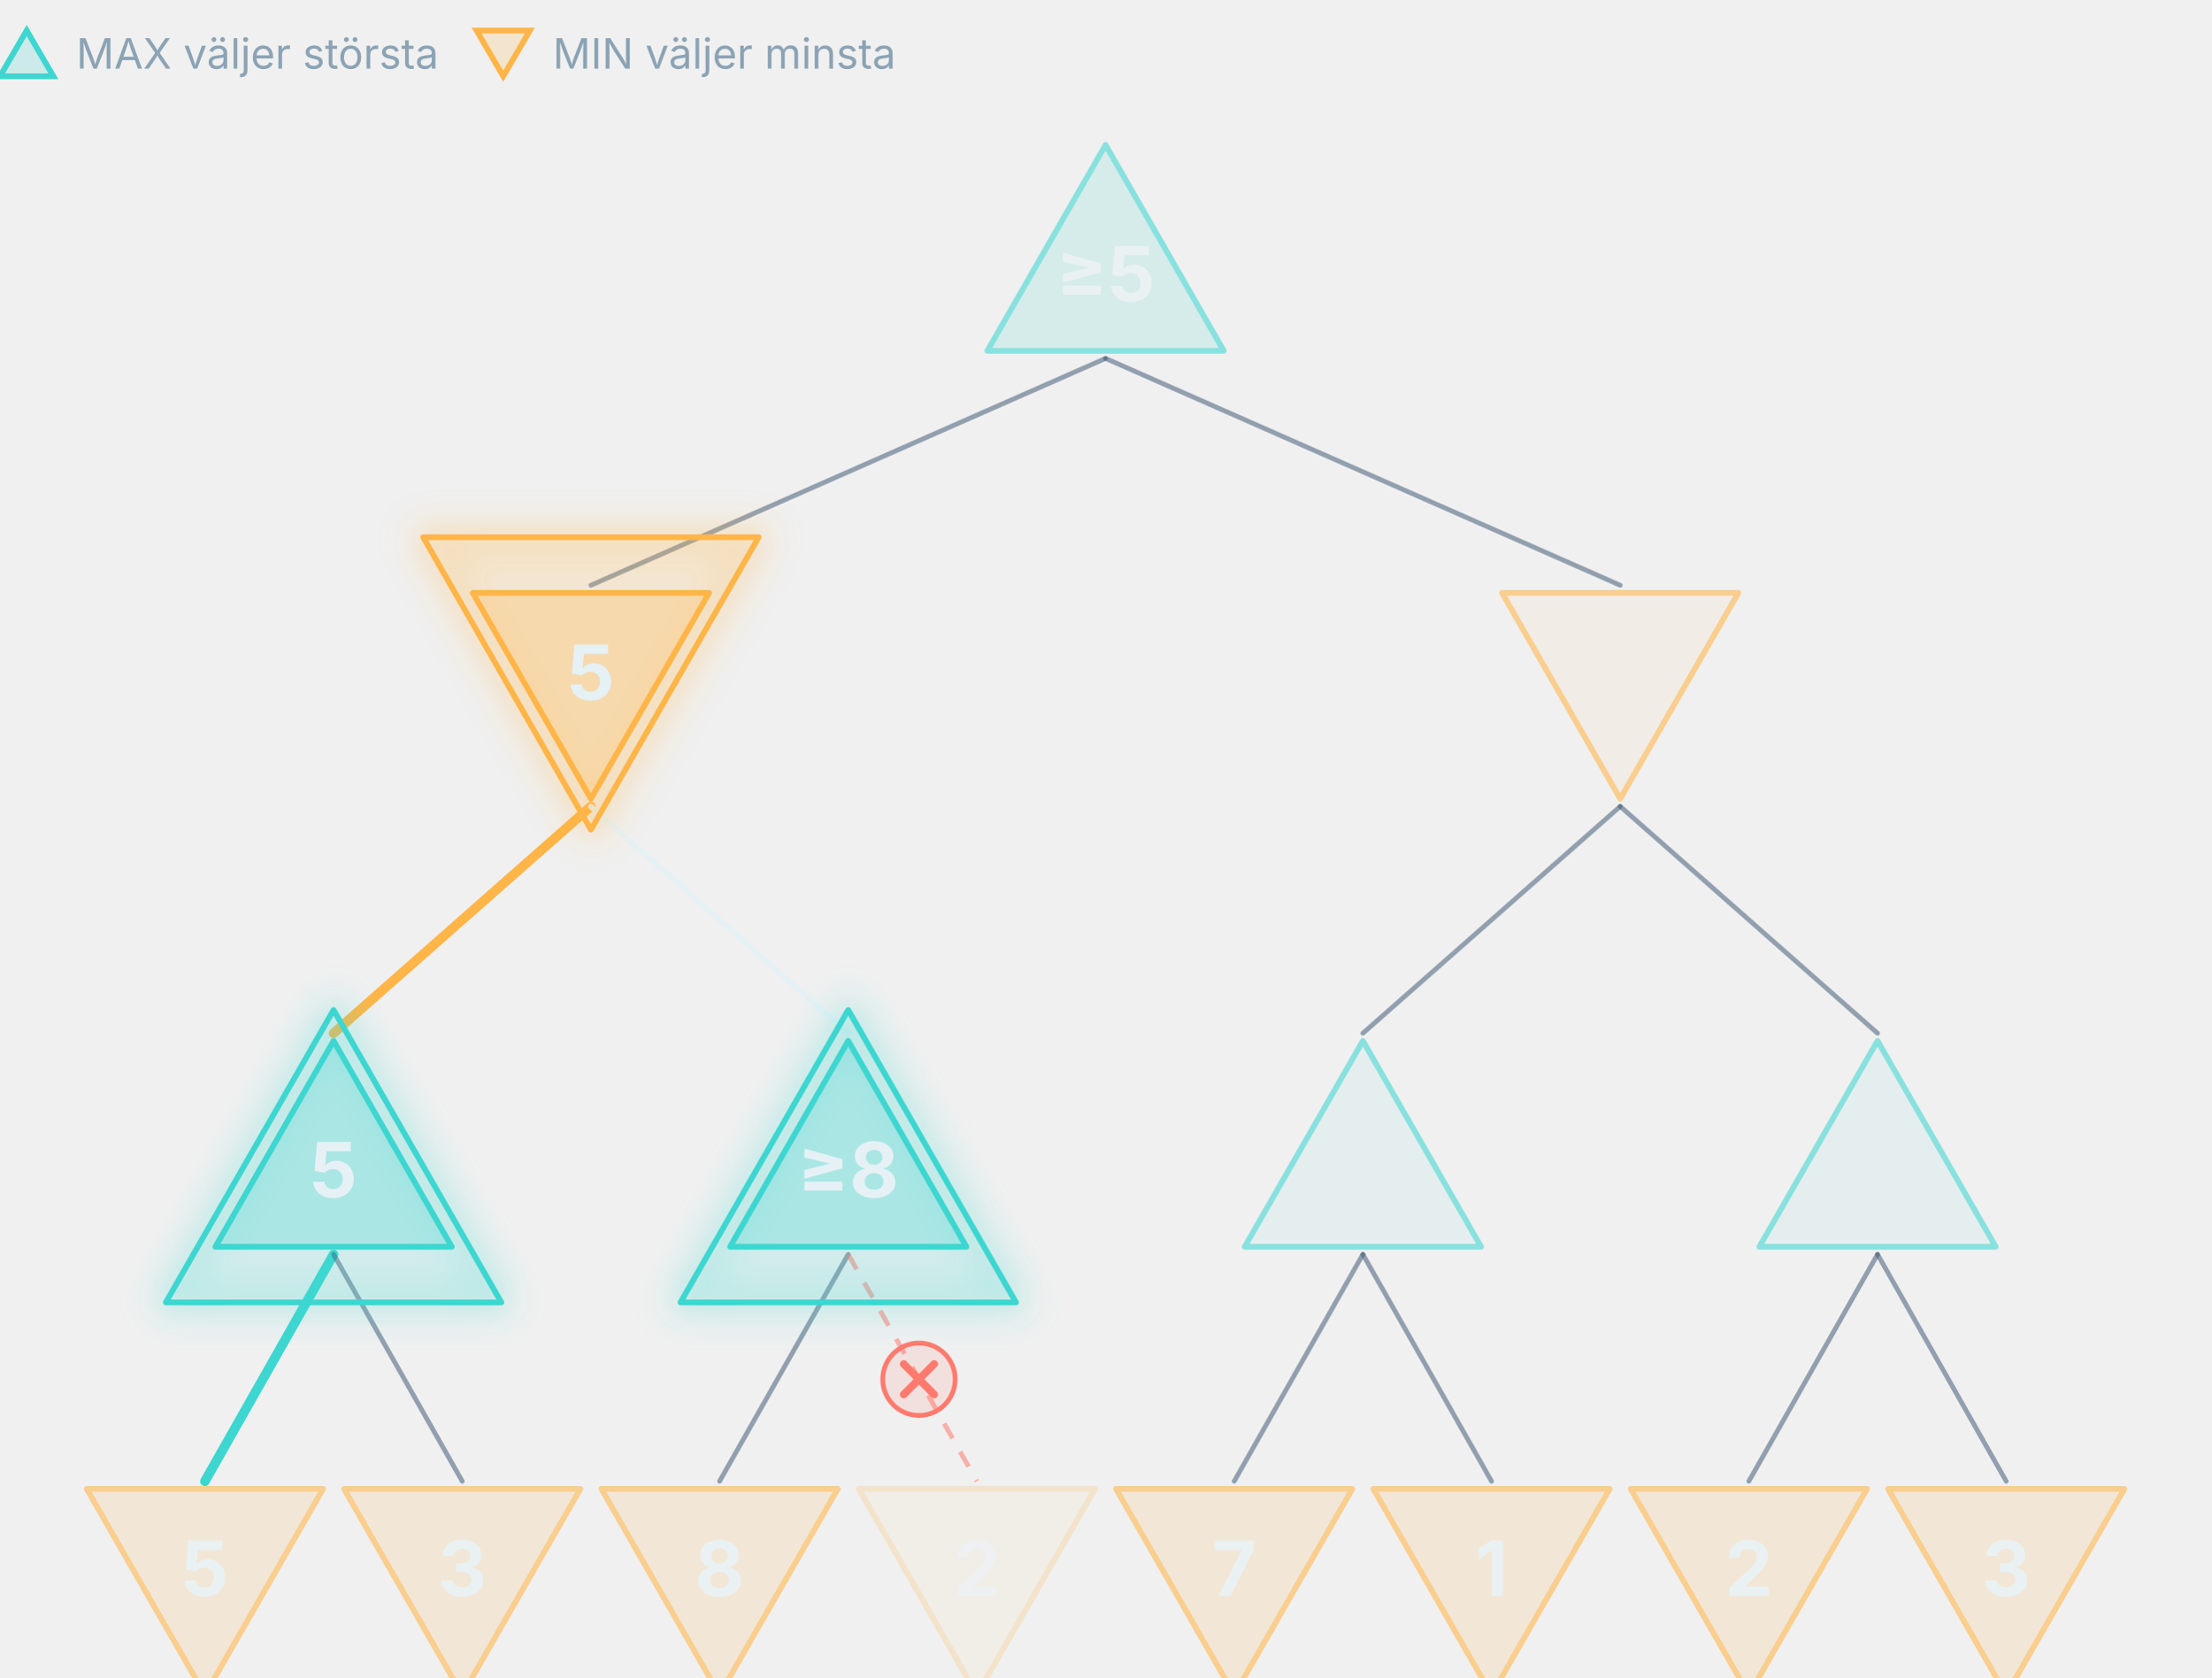
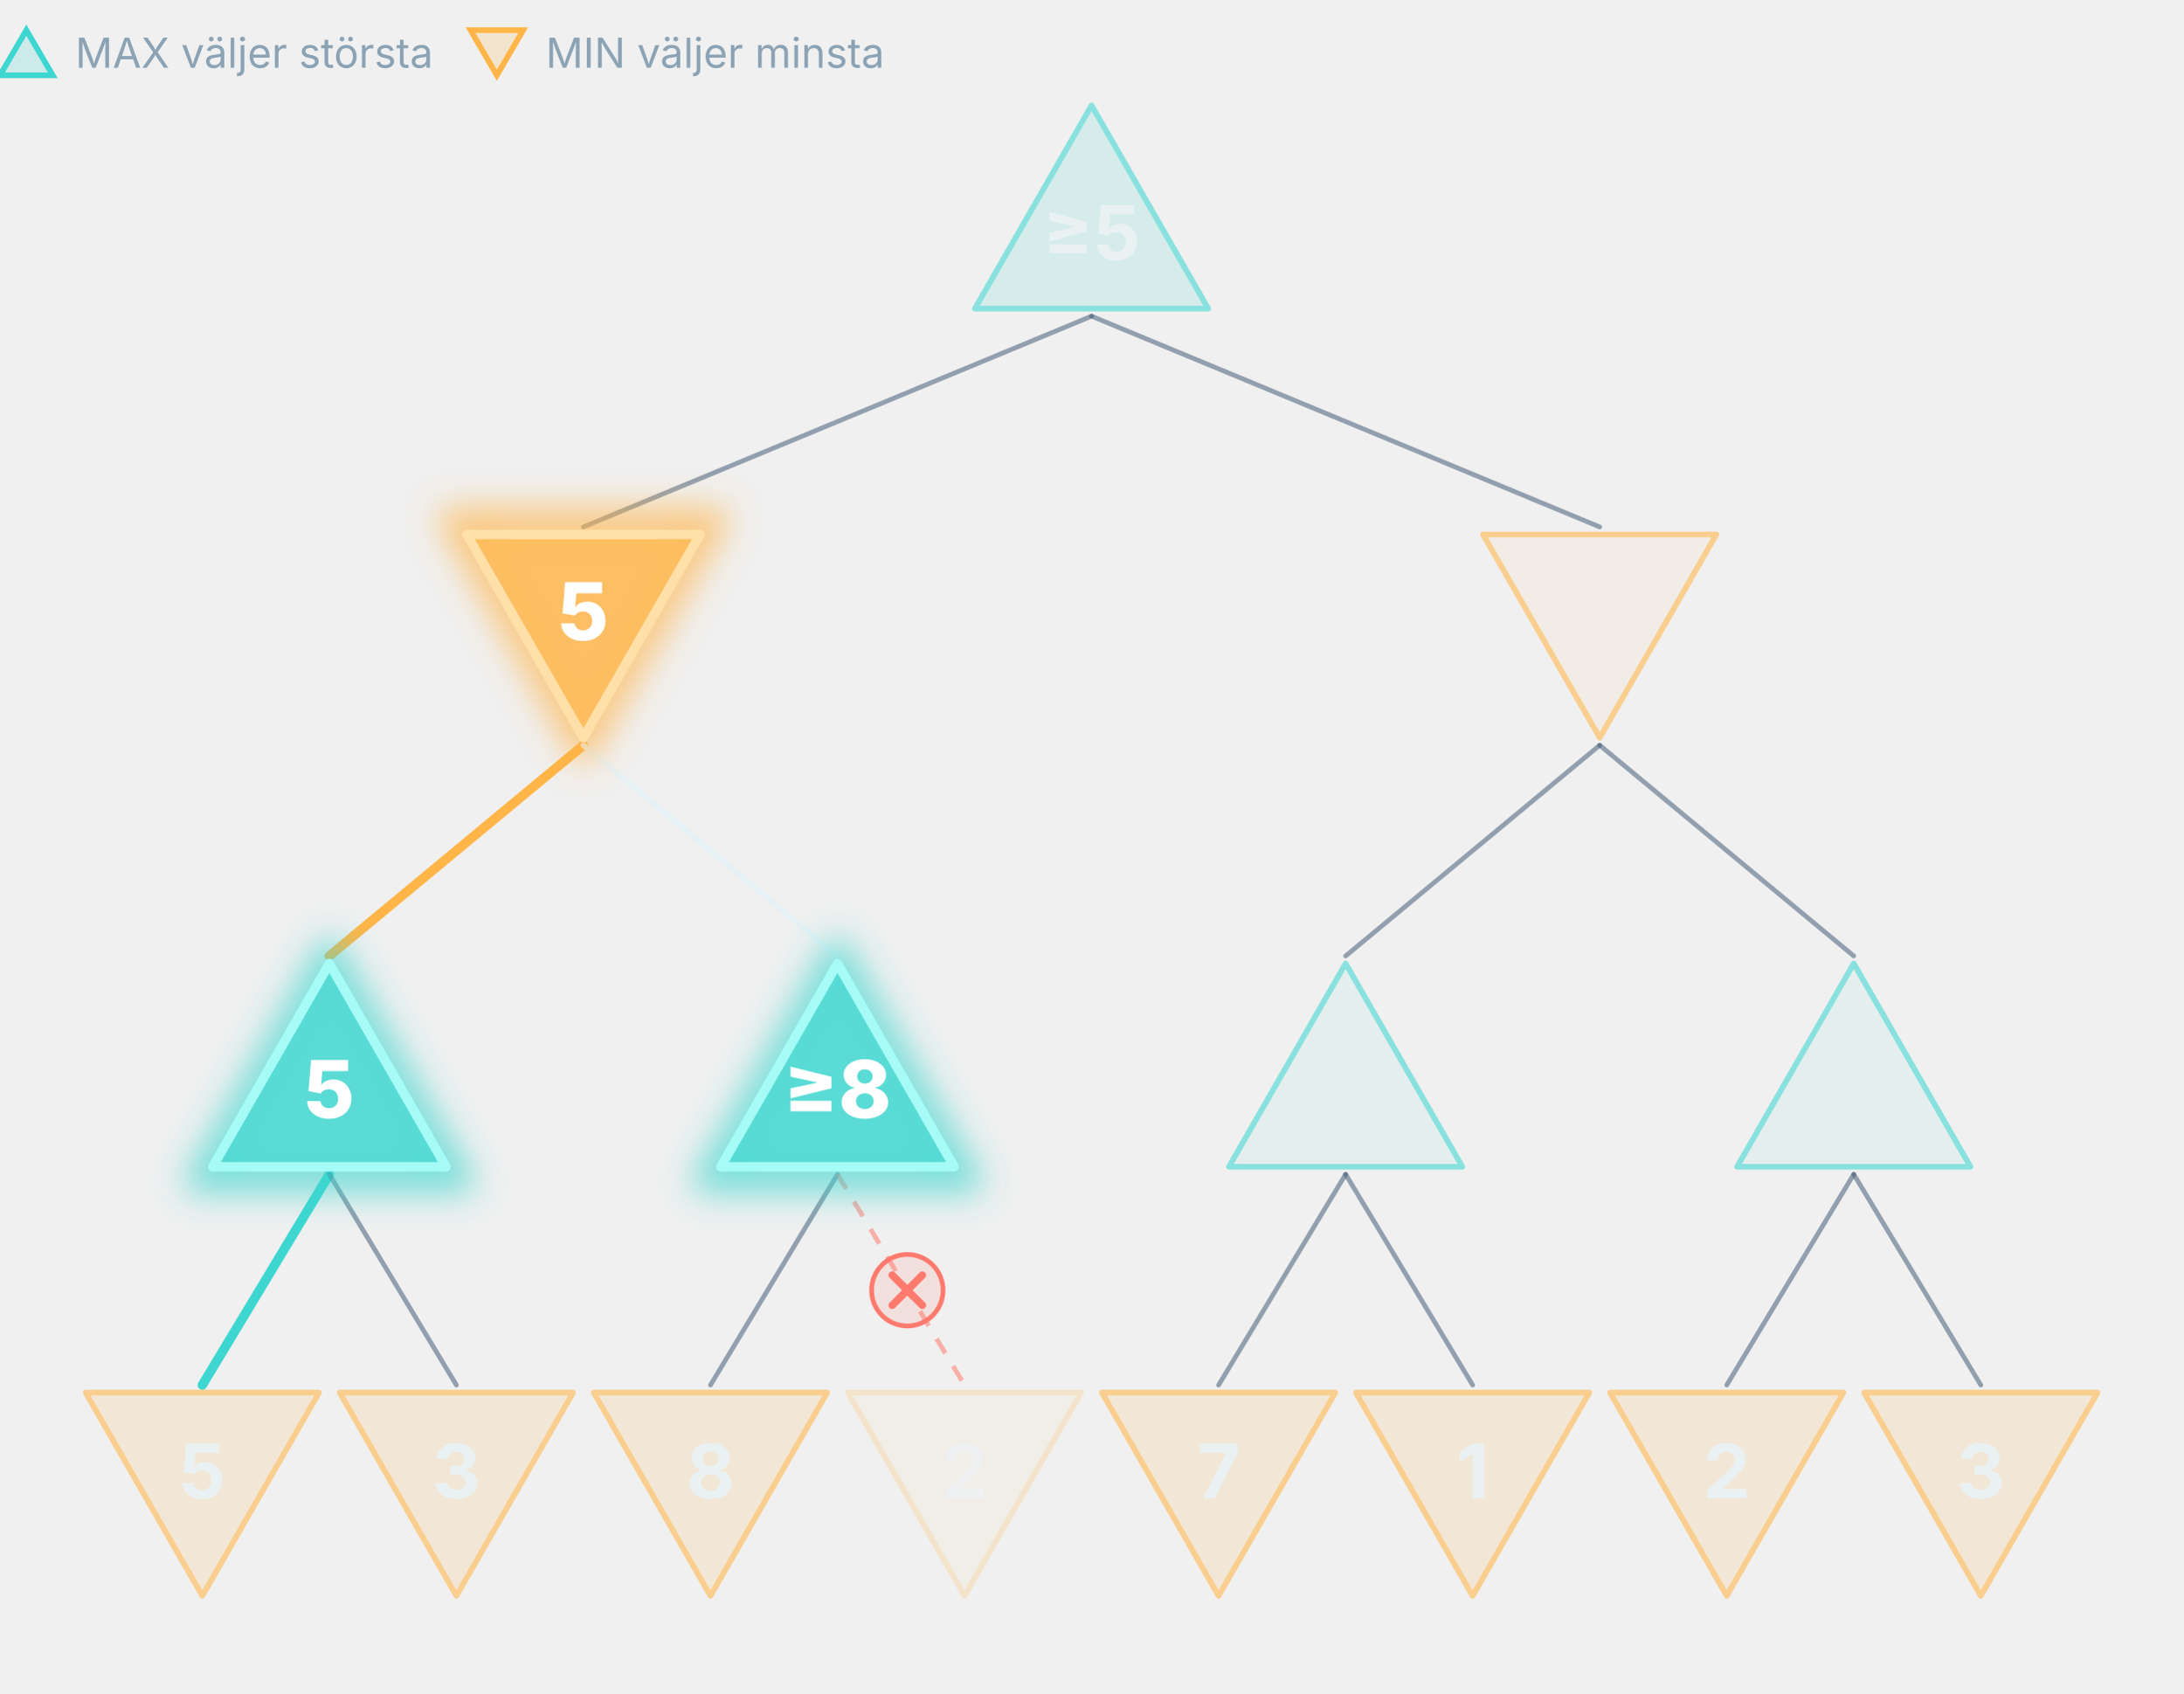
- <svg xmlns="http://www.w3.org/2000/svg" viewBox="0 0 1160 880" width="1160" height="880" role="img">
+ <svg xmlns="http://www.w3.org/2000/svg" viewBox="0 0 1160 900" width="1160" height="900" role="img">
  <defs>
    <filter id="glow" x="-40%" y="-40%" width="180%" height="180%">
      <feGaussianBlur stdDeviation="9" />
    </filter>
    <filter id="soft" x="-20%" y="-20%" width="140%" height="140%">
      <feGaussianBlur stdDeviation="4" />
    </filter>
  </defs>
  <g transform="translate(0,30)">
    <polygon points="14,-14 28,10 0,10" fill="#3DD6D0" fill-opacity=".2" stroke="#3DD6D0" stroke-width="3" />
    <text x="40.0" y="6.0" font-family="'IBM Plex Sans','Segoe UI',Inter,Helvetica,Arial,sans-serif" font-size="22" font-weight="400" fill="#8BA3B4" text-anchor="start">MAX väljer största</text>
    <polygon points="250,-14 278,-14 264,10" fill="#FFB547" fill-opacity=".2" stroke="#FFB547" stroke-width="3" />
    <text x="290.0" y="6.0" font-family="'IBM Plex Sans','Segoe UI',Inter,Helvetica,Arial,sans-serif" font-size="22" font-weight="400" fill="#8BA3B4" text-anchor="start">MIN väljer minsta</text>
  </g>
-   <path data-edge="r00:r000" d="M175.0,658.0L107.5,777.0" stroke="#3DD6D0" stroke-width="5" stroke-linecap="round" fill="none" opacity="1" />
-   <path data-edge="r00:r001" d="M175.0,658.0L242.5,777.0" stroke="#3B5572" stroke-width="2.5" stroke-linecap="round" fill="none" opacity="0.52" />
-   <path data-edge="r0:r00" d="M310.0,423.0L175.0,542.0" stroke="#FFB547" stroke-width="5" stroke-linecap="round" fill="none" opacity="1" />
-   <path data-edge="r01:r010" d="M445.0,658.0L377.5,777.0" stroke="#3B5572" stroke-width="2.5" stroke-linecap="round" fill="none" opacity="0.52" />
-   <path data-edge="r01:r011" d="M445.0,658.0L512.5,777.0" stroke="#FF7A6E" stroke-width="2.5" stroke-dasharray="9 8" opacity="0.55" />
+   <path data-edge="r00:r000" d="M175.0,624.0L107.5,736.0" stroke="#3DD6D0" stroke-width="5" stroke-linecap="round" fill="none" opacity="1" />
+   <path data-edge="r00:r001" d="M175.0,624.0L242.5,736.0" stroke="#3B5572" stroke-width="2.5" stroke-linecap="round" fill="none" opacity="0.52" />
+   <path data-edge="r0:r00" d="M310.0,396.0L175.0,508.0" stroke="#FFB547" stroke-width="5" stroke-linecap="round" fill="none" opacity="1" />
+   <path data-edge="r01:r010" d="M445.0,624.0L377.5,736.0" stroke="#3B5572" stroke-width="2.5" stroke-linecap="round" fill="none" opacity="0.52" />
+   <path data-edge="r01:r011" d="M445.0,624.0L512.5,736.0" stroke="#FF7A6E" stroke-width="2.5" stroke-dasharray="9 8" opacity="0.55" />
  <g data-cut="r011">
-     <circle cx="482.1" cy="723.5" r="19" fill="#FF7A6E" fill-opacity=".14" stroke="#FF7A6E" stroke-width="2.5" />
-     <path d="M474.1,715.5L490.1,731.5M490.1,715.5L474.1,731.5" stroke="#FF7A6E" stroke-width="4" stroke-linecap="round" />
+     <circle cx="482.1" cy="685.6" r="19" fill="#FF7A6E" fill-opacity=".14" stroke="#FF7A6E" stroke-width="2.5" />
+     <path d="M474.1,677.6L490.1,693.6M490.1,677.6L474.1,693.6" stroke="#FF7A6E" stroke-width="4" stroke-linecap="round" />
  </g>
-   <path data-edge="r0:r01" d="M310.0,423.0L445.0,542.0" stroke="#E6F1F5" stroke-width="3" stroke-linecap="round" fill="none" opacity="1" />
-   <path data-edge="r:r0" d="M580.0,188.0L310.0,307.0" stroke="#3B5572" stroke-width="2.5" stroke-linecap="round" fill="none" opacity="0.52" />
-   <path data-edge="r10:r100" d="M715.0,658.0L647.5,777.0" stroke="#3B5572" stroke-width="2.5" stroke-linecap="round" fill="none" opacity="0.52" />
-   <path data-edge="r10:r101" d="M715.0,658.0L782.5,777.0" stroke="#3B5572" stroke-width="2.5" stroke-linecap="round" fill="none" opacity="0.52" />
-   <path data-edge="r1:r10" d="M850.0,423.0L715.0,542.0" stroke="#3B5572" stroke-width="2.5" stroke-linecap="round" fill="none" opacity="0.52" />
-   <path data-edge="r11:r110" d="M985.0,658.0L917.5,777.0" stroke="#3B5572" stroke-width="2.5" stroke-linecap="round" fill="none" opacity="0.52" />
-   <path data-edge="r11:r111" d="M985.0,658.0L1052.5,777.0" stroke="#3B5572" stroke-width="2.5" stroke-linecap="round" fill="none" opacity="0.52" />
-   <path data-edge="r1:r11" d="M850.0,423.0L985.0,542.0" stroke="#3B5572" stroke-width="2.5" stroke-linecap="round" fill="none" opacity="0.52" />
-   <path data-edge="r:r1" d="M580.0,188.0L850.0,307.0" stroke="#3B5572" stroke-width="2.5" stroke-linecap="round" fill="none" opacity="0.52" />
-   <polygon points="222.0,281.8 398.0,281.8 310.0,435.2" fill="#FFB547" fill-opacity=".14" stroke="#FFB547" stroke-width="12" stroke-opacity=".28" stroke-linejoin="round" filter="url(#glow)" />
-   <polygon data-focus-node="r0" points="222.0,281.8 398.0,281.8 310.0,435.2" fill="#FFB547" fill-opacity=".05" stroke="#FFB547" stroke-width="3" stroke-linejoin="round" />
-   <polygon points="445.0,529.8 533.0,683.2 357.0,683.2" fill="#3DD6D0" fill-opacity=".14" stroke="#3DD6D0" stroke-width="12" stroke-opacity=".28" stroke-linejoin="round" filter="url(#glow)" />
-   <polygon data-focus-node="r01" points="445.0,529.8 533.0,683.2 357.0,683.2" fill="#3DD6D0" fill-opacity=".05" stroke="#3DD6D0" stroke-width="3" stroke-linejoin="round" />
-   <polygon points="175.0,529.8 263.0,683.2 87.0,683.2" fill="#3DD6D0" fill-opacity=".14" stroke="#3DD6D0" stroke-width="12" stroke-opacity=".28" stroke-linejoin="round" filter="url(#glow)" />
-   <polygon data-focus-node="r00" points="175.0,529.8 263.0,683.2 87.0,683.2" fill="#3DD6D0" fill-opacity=".05" stroke="#3DD6D0" stroke-width="3" stroke-linejoin="round" />
+   <path data-edge="r0:r01" d="M310.0,396.0L445.0,508.0" stroke="#E6F1F5" stroke-width="3" stroke-linecap="round" fill="none" opacity="1" />
+   <path data-edge="r:r0" d="M580.0,168.0L310.0,280.0" stroke="#3B5572" stroke-width="2.5" stroke-linecap="round" fill="none" opacity="0.52" />
+   <path data-edge="r10:r100" d="M715.0,624.0L647.5,736.0" stroke="#3B5572" stroke-width="2.5" stroke-linecap="round" fill="none" opacity="0.52" />
+   <path data-edge="r10:r101" d="M715.0,624.0L782.5,736.0" stroke="#3B5572" stroke-width="2.5" stroke-linecap="round" fill="none" opacity="0.52" />
+   <path data-edge="r1:r10" d="M850.0,396.0L715.0,508.0" stroke="#3B5572" stroke-width="2.5" stroke-linecap="round" fill="none" opacity="0.52" />
+   <path data-edge="r11:r110" d="M985.0,624.0L917.5,736.0" stroke="#3B5572" stroke-width="2.5" stroke-linecap="round" fill="none" opacity="0.52" />
+   <path data-edge="r11:r111" d="M985.0,624.0L1052.5,736.0" stroke="#3B5572" stroke-width="2.5" stroke-linecap="round" fill="none" opacity="0.52" />
+   <path data-edge="r1:r11" d="M850.0,396.0L985.0,508.0" stroke="#3B5572" stroke-width="2.5" stroke-linecap="round" fill="none" opacity="0.52" />
+   <path data-edge="r:r1" d="M580.0,168.0L850.0,280.0" stroke="#3B5572" stroke-width="2.5" stroke-linecap="round" fill="none" opacity="0.52" />
+   <polygon data-focus-node="r00" points="175.0,503.4 246.9,628.6 103.1,628.6" fill="#3DD6D0" fill-opacity=".55" stroke="#3DD6D0" stroke-width="14" stroke-opacity=".5" stroke-linejoin="round" filter="url(#glow)" />
+   <polygon data-focus-node="r0" points="238.1,275.4 381.9,275.4 310.0,400.6" fill="#FFB547" fill-opacity=".55" stroke="#FFB547" stroke-width="14" stroke-opacity=".5" stroke-linejoin="round" filter="url(#glow)" />
+   <polygon data-focus-node="r01" points="445.0,503.4 516.9,628.6 373.1,628.6" fill="#3DD6D0" fill-opacity=".55" stroke="#3DD6D0" stroke-width="14" stroke-opacity=".5" stroke-linejoin="round" filter="url(#glow)" />
  <g data-node="r000" opacity="0.58">
-     <polygon points="45.5,781.0 169.5,781.0 107.5,889.0" fill="#FFB547" fill-opacity="0.26" stroke="#FFB547" stroke-width="3" stroke-linejoin="round" />
-     <text x="107.5" y="837.2" font-family="'IBM Plex Sans','Segoe UI',Inter,Helvetica,Arial,sans-serif" font-size="40.0" font-weight="700" fill="#E6F1F5" text-anchor="middle">5</text>
+     <polygon points="45.5,740.0 169.5,740.0 107.5,848.0" fill="#FFB547" fill-opacity="0.26" stroke="#FFB547" stroke-width="3" stroke-linejoin="round" />
+     <text x="107.5" y="796.2" font-family="'IBM Plex Sans','Segoe UI',Inter,Helvetica,Arial,sans-serif" font-size="40.0" font-weight="700" fill="#E6F1F5" text-anchor="middle">5</text>
  </g>
  <g data-node="r001" opacity="0.58">
-     <polygon points="180.5,781.0 304.5,781.0 242.5,889.0" fill="#FFB547" fill-opacity="0.26" stroke="#FFB547" stroke-width="3" stroke-linejoin="round" />
-     <text x="242.5" y="837.2" font-family="'IBM Plex Sans','Segoe UI',Inter,Helvetica,Arial,sans-serif" font-size="40.0" font-weight="700" fill="#E6F1F5" text-anchor="middle">3</text>
+     <polygon points="180.5,740.0 304.5,740.0 242.5,848.0" fill="#FFB547" fill-opacity="0.26" stroke="#FFB547" stroke-width="3" stroke-linejoin="round" />
+     <text x="242.5" y="796.2" font-family="'IBM Plex Sans','Segoe UI',Inter,Helvetica,Arial,sans-serif" font-size="40.0" font-weight="700" fill="#E6F1F5" text-anchor="middle">3</text>
  </g>
  <g data-node="r00" opacity="1">
-     <polygon points="175.0,546.0 237.0,654.0 113.0,654.0" fill="#3DD6D0" fill-opacity="0.26" stroke="#3DD6D0" stroke-width="3" stroke-linejoin="round" />
-     <text x="175.0" y="628.1" font-family="'IBM Plex Sans','Segoe UI',Inter,Helvetica,Arial,sans-serif" font-size="40.0" font-weight="700" fill="#E6F1F5" text-anchor="middle">5</text>
+     <polygon points="175.0,512.0 237.0,620.0 113.0,620.0" fill="#3DD6D0" fill-opacity=".62" stroke="#A6FBF6" stroke-width="5" stroke-linejoin="round" />
+     <text x="175.0" y="594.1" font-family="'IBM Plex Sans','Segoe UI',Inter,Helvetica,Arial,sans-serif" font-size="42.4" font-weight="800" fill="#FFFFFF" text-anchor="middle">5</text>
  </g>
  <g data-node="r010" opacity="0.58">
-     <polygon points="315.5,781.0 439.5,781.0 377.5,889.0" fill="#FFB547" fill-opacity="0.26" stroke="#FFB547" stroke-width="3" stroke-linejoin="round" />
-     <text x="377.5" y="837.2" font-family="'IBM Plex Sans','Segoe UI',Inter,Helvetica,Arial,sans-serif" font-size="40.0" font-weight="700" fill="#E6F1F5" text-anchor="middle">8</text>
+     <polygon points="315.5,740.0 439.5,740.0 377.5,848.0" fill="#FFB547" fill-opacity="0.26" stroke="#FFB547" stroke-width="3" stroke-linejoin="round" />
+     <text x="377.5" y="796.2" font-family="'IBM Plex Sans','Segoe UI',Inter,Helvetica,Arial,sans-serif" font-size="40.0" font-weight="700" fill="#E6F1F5" text-anchor="middle">8</text>
  </g>
  <g data-node="r011" opacity="0.22">
-     <polygon points="450.5,781.0 574.5,781.0 512.5,889.0" fill="#FFB547" fill-opacity="0.26" stroke="#FFB547" stroke-width="3" stroke-linejoin="round" />
-     <text x="512.5" y="837.2" font-family="'IBM Plex Sans','Segoe UI',Inter,Helvetica,Arial,sans-serif" font-size="40.0" font-weight="700" fill="#E6F1F5" text-anchor="middle">2</text>
+     <polygon points="450.5,740.0 574.5,740.0 512.5,848.0" fill="#FFB547" fill-opacity="0.26" stroke="#FFB547" stroke-width="3" stroke-linejoin="round" />
+     <text x="512.5" y="796.2" font-family="'IBM Plex Sans','Segoe UI',Inter,Helvetica,Arial,sans-serif" font-size="40.0" font-weight="700" fill="#E6F1F5" text-anchor="middle">2</text>
  </g>
  <g data-node="r01" opacity="1">
-     <polygon points="445.0,546.0 507.0,654.0 383.0,654.0" fill="#3DD6D0" fill-opacity="0.26" stroke="#3DD6D0" stroke-width="3" stroke-linejoin="round" />
-     <text x="445.0" y="628.1" font-family="'IBM Plex Sans','Segoe UI',Inter,Helvetica,Arial,sans-serif" font-size="40.0" font-weight="700" fill="#E6F1F5" text-anchor="middle">≥8</text>
+     <polygon points="445.0,512.0 507.0,620.0 383.0,620.0" fill="#3DD6D0" fill-opacity=".62" stroke="#A6FBF6" stroke-width="5" stroke-linejoin="round" />
+     <text x="445.0" y="594.1" font-family="'IBM Plex Sans','Segoe UI',Inter,Helvetica,Arial,sans-serif" font-size="42.4" font-weight="800" fill="#FFFFFF" text-anchor="middle">≥8</text>
  </g>
  <g data-node="r0" opacity="1">
-     <polygon points="248.0,311.0 372.0,311.0 310.0,419.0" fill="#FFB547" fill-opacity="0.26" stroke="#FFB547" stroke-width="3" stroke-linejoin="round" />
-     <text x="310.0" y="367.2" font-family="'IBM Plex Sans','Segoe UI',Inter,Helvetica,Arial,sans-serif" font-size="40.0" font-weight="700" fill="#E6F1F5" text-anchor="middle">5</text>
+     <polygon points="248.0,284.0 372.0,284.0 310.0,392.0" fill="#FFB547" fill-opacity=".62" stroke="#FFE0A8" stroke-width="5" stroke-linejoin="round" />
+     <text x="310.0" y="340.2" font-family="'IBM Plex Sans','Segoe UI',Inter,Helvetica,Arial,sans-serif" font-size="42.4" font-weight="800" fill="#FFFFFF" text-anchor="middle">5</text>
  </g>
  <g data-node="r100" opacity="0.58">
-     <polygon points="585.5,781.0 709.5,781.0 647.5,889.0" fill="#FFB547" fill-opacity="0.26" stroke="#FFB547" stroke-width="3" stroke-linejoin="round" />
-     <text x="647.5" y="837.2" font-family="'IBM Plex Sans','Segoe UI',Inter,Helvetica,Arial,sans-serif" font-size="40.0" font-weight="700" fill="#E6F1F5" text-anchor="middle">7</text>
+     <polygon points="585.5,740.0 709.5,740.0 647.5,848.0" fill="#FFB547" fill-opacity="0.26" stroke="#FFB547" stroke-width="3" stroke-linejoin="round" />
+     <text x="647.5" y="796.2" font-family="'IBM Plex Sans','Segoe UI',Inter,Helvetica,Arial,sans-serif" font-size="40.0" font-weight="700" fill="#E6F1F5" text-anchor="middle">7</text>
  </g>
  <g data-node="r101" opacity="0.58">
-     <polygon points="720.5,781.0 844.5,781.0 782.5,889.0" fill="#FFB547" fill-opacity="0.26" stroke="#FFB547" stroke-width="3" stroke-linejoin="round" />
-     <text x="782.5" y="837.2" font-family="'IBM Plex Sans','Segoe UI',Inter,Helvetica,Arial,sans-serif" font-size="40.0" font-weight="700" fill="#E6F1F5" text-anchor="middle">1</text>
+     <polygon points="720.5,740.0 844.5,740.0 782.5,848.0" fill="#FFB547" fill-opacity="0.26" stroke="#FFB547" stroke-width="3" stroke-linejoin="round" />
+     <text x="782.5" y="796.2" font-family="'IBM Plex Sans','Segoe UI',Inter,Helvetica,Arial,sans-serif" font-size="40.0" font-weight="700" fill="#E6F1F5" text-anchor="middle">1</text>
  </g>
  <g data-node="r10" opacity="0.58">
-     <polygon points="715.0,546.0 777.0,654.0 653.0,654.0" fill="#3DD6D0" fill-opacity="0.1" stroke="#3DD6D0" stroke-width="3" stroke-linejoin="round" />
+     <polygon points="715.0,512.0 777.0,620.0 653.0,620.0" fill="#3DD6D0" fill-opacity="0.1" stroke="#3DD6D0" stroke-width="3" stroke-linejoin="round" />
  </g>
  <g data-node="r110" opacity="0.58">
-     <polygon points="855.5,781.0 979.5,781.0 917.5,889.0" fill="#FFB547" fill-opacity="0.26" stroke="#FFB547" stroke-width="3" stroke-linejoin="round" />
-     <text x="917.5" y="837.2" font-family="'IBM Plex Sans','Segoe UI',Inter,Helvetica,Arial,sans-serif" font-size="40.0" font-weight="700" fill="#E6F1F5" text-anchor="middle">2</text>
+     <polygon points="855.5,740.0 979.5,740.0 917.5,848.0" fill="#FFB547" fill-opacity="0.26" stroke="#FFB547" stroke-width="3" stroke-linejoin="round" />
+     <text x="917.5" y="796.2" font-family="'IBM Plex Sans','Segoe UI',Inter,Helvetica,Arial,sans-serif" font-size="40.0" font-weight="700" fill="#E6F1F5" text-anchor="middle">2</text>
  </g>
  <g data-node="r111" opacity="0.58">
-     <polygon points="990.5,781.0 1114.5,781.0 1052.5,889.0" fill="#FFB547" fill-opacity="0.26" stroke="#FFB547" stroke-width="3" stroke-linejoin="round" />
-     <text x="1052.5" y="837.2" font-family="'IBM Plex Sans','Segoe UI',Inter,Helvetica,Arial,sans-serif" font-size="40.0" font-weight="700" fill="#E6F1F5" text-anchor="middle">3</text>
+     <polygon points="990.5,740.0 1114.5,740.0 1052.5,848.0" fill="#FFB547" fill-opacity="0.26" stroke="#FFB547" stroke-width="3" stroke-linejoin="round" />
+     <text x="1052.5" y="796.2" font-family="'IBM Plex Sans','Segoe UI',Inter,Helvetica,Arial,sans-serif" font-size="40.0" font-weight="700" fill="#E6F1F5" text-anchor="middle">3</text>
  </g>
  <g data-node="r11" opacity="0.58">
-     <polygon points="985.0,546.0 1047.0,654.0 923.0,654.0" fill="#3DD6D0" fill-opacity="0.1" stroke="#3DD6D0" stroke-width="3" stroke-linejoin="round" />
+     <polygon points="985.0,512.0 1047.0,620.0 923.0,620.0" fill="#3DD6D0" fill-opacity="0.1" stroke="#3DD6D0" stroke-width="3" stroke-linejoin="round" />
  </g>
  <g data-node="r1" opacity="0.58">
-     <polygon points="788.0,311.0 912.0,311.0 850.0,419.0" fill="#FFB547" fill-opacity="0.1" stroke="#FFB547" stroke-width="3" stroke-linejoin="round" />
+     <polygon points="788.0,284.0 912.0,284.0 850.0,392.0" fill="#FFB547" fill-opacity="0.1" stroke="#FFB547" stroke-width="3" stroke-linejoin="round" />
  </g>
  <g data-node="r" opacity="0.58">
-     <polygon points="580.0,76.0 642.0,184.0 518.0,184.0" fill="#3DD6D0" fill-opacity="0.26" stroke="#3DD6D0" stroke-width="3" stroke-linejoin="round" />
-     <text x="580.0" y="158.1" font-family="'IBM Plex Sans','Segoe UI',Inter,Helvetica,Arial,sans-serif" font-size="40.0" font-weight="700" fill="#E6F1F5" text-anchor="middle">≥5</text>
+     <polygon points="580.0,56.0 642.0,164.0 518.0,164.0" fill="#3DD6D0" fill-opacity="0.26" stroke="#3DD6D0" stroke-width="3" stroke-linejoin="round" />
+     <text x="580.0" y="138.1" font-family="'IBM Plex Sans','Segoe UI',Inter,Helvetica,Arial,sans-serif" font-size="40.0" font-weight="700" fill="#E6F1F5" text-anchor="middle">≥5</text>
  </g>
</svg>
